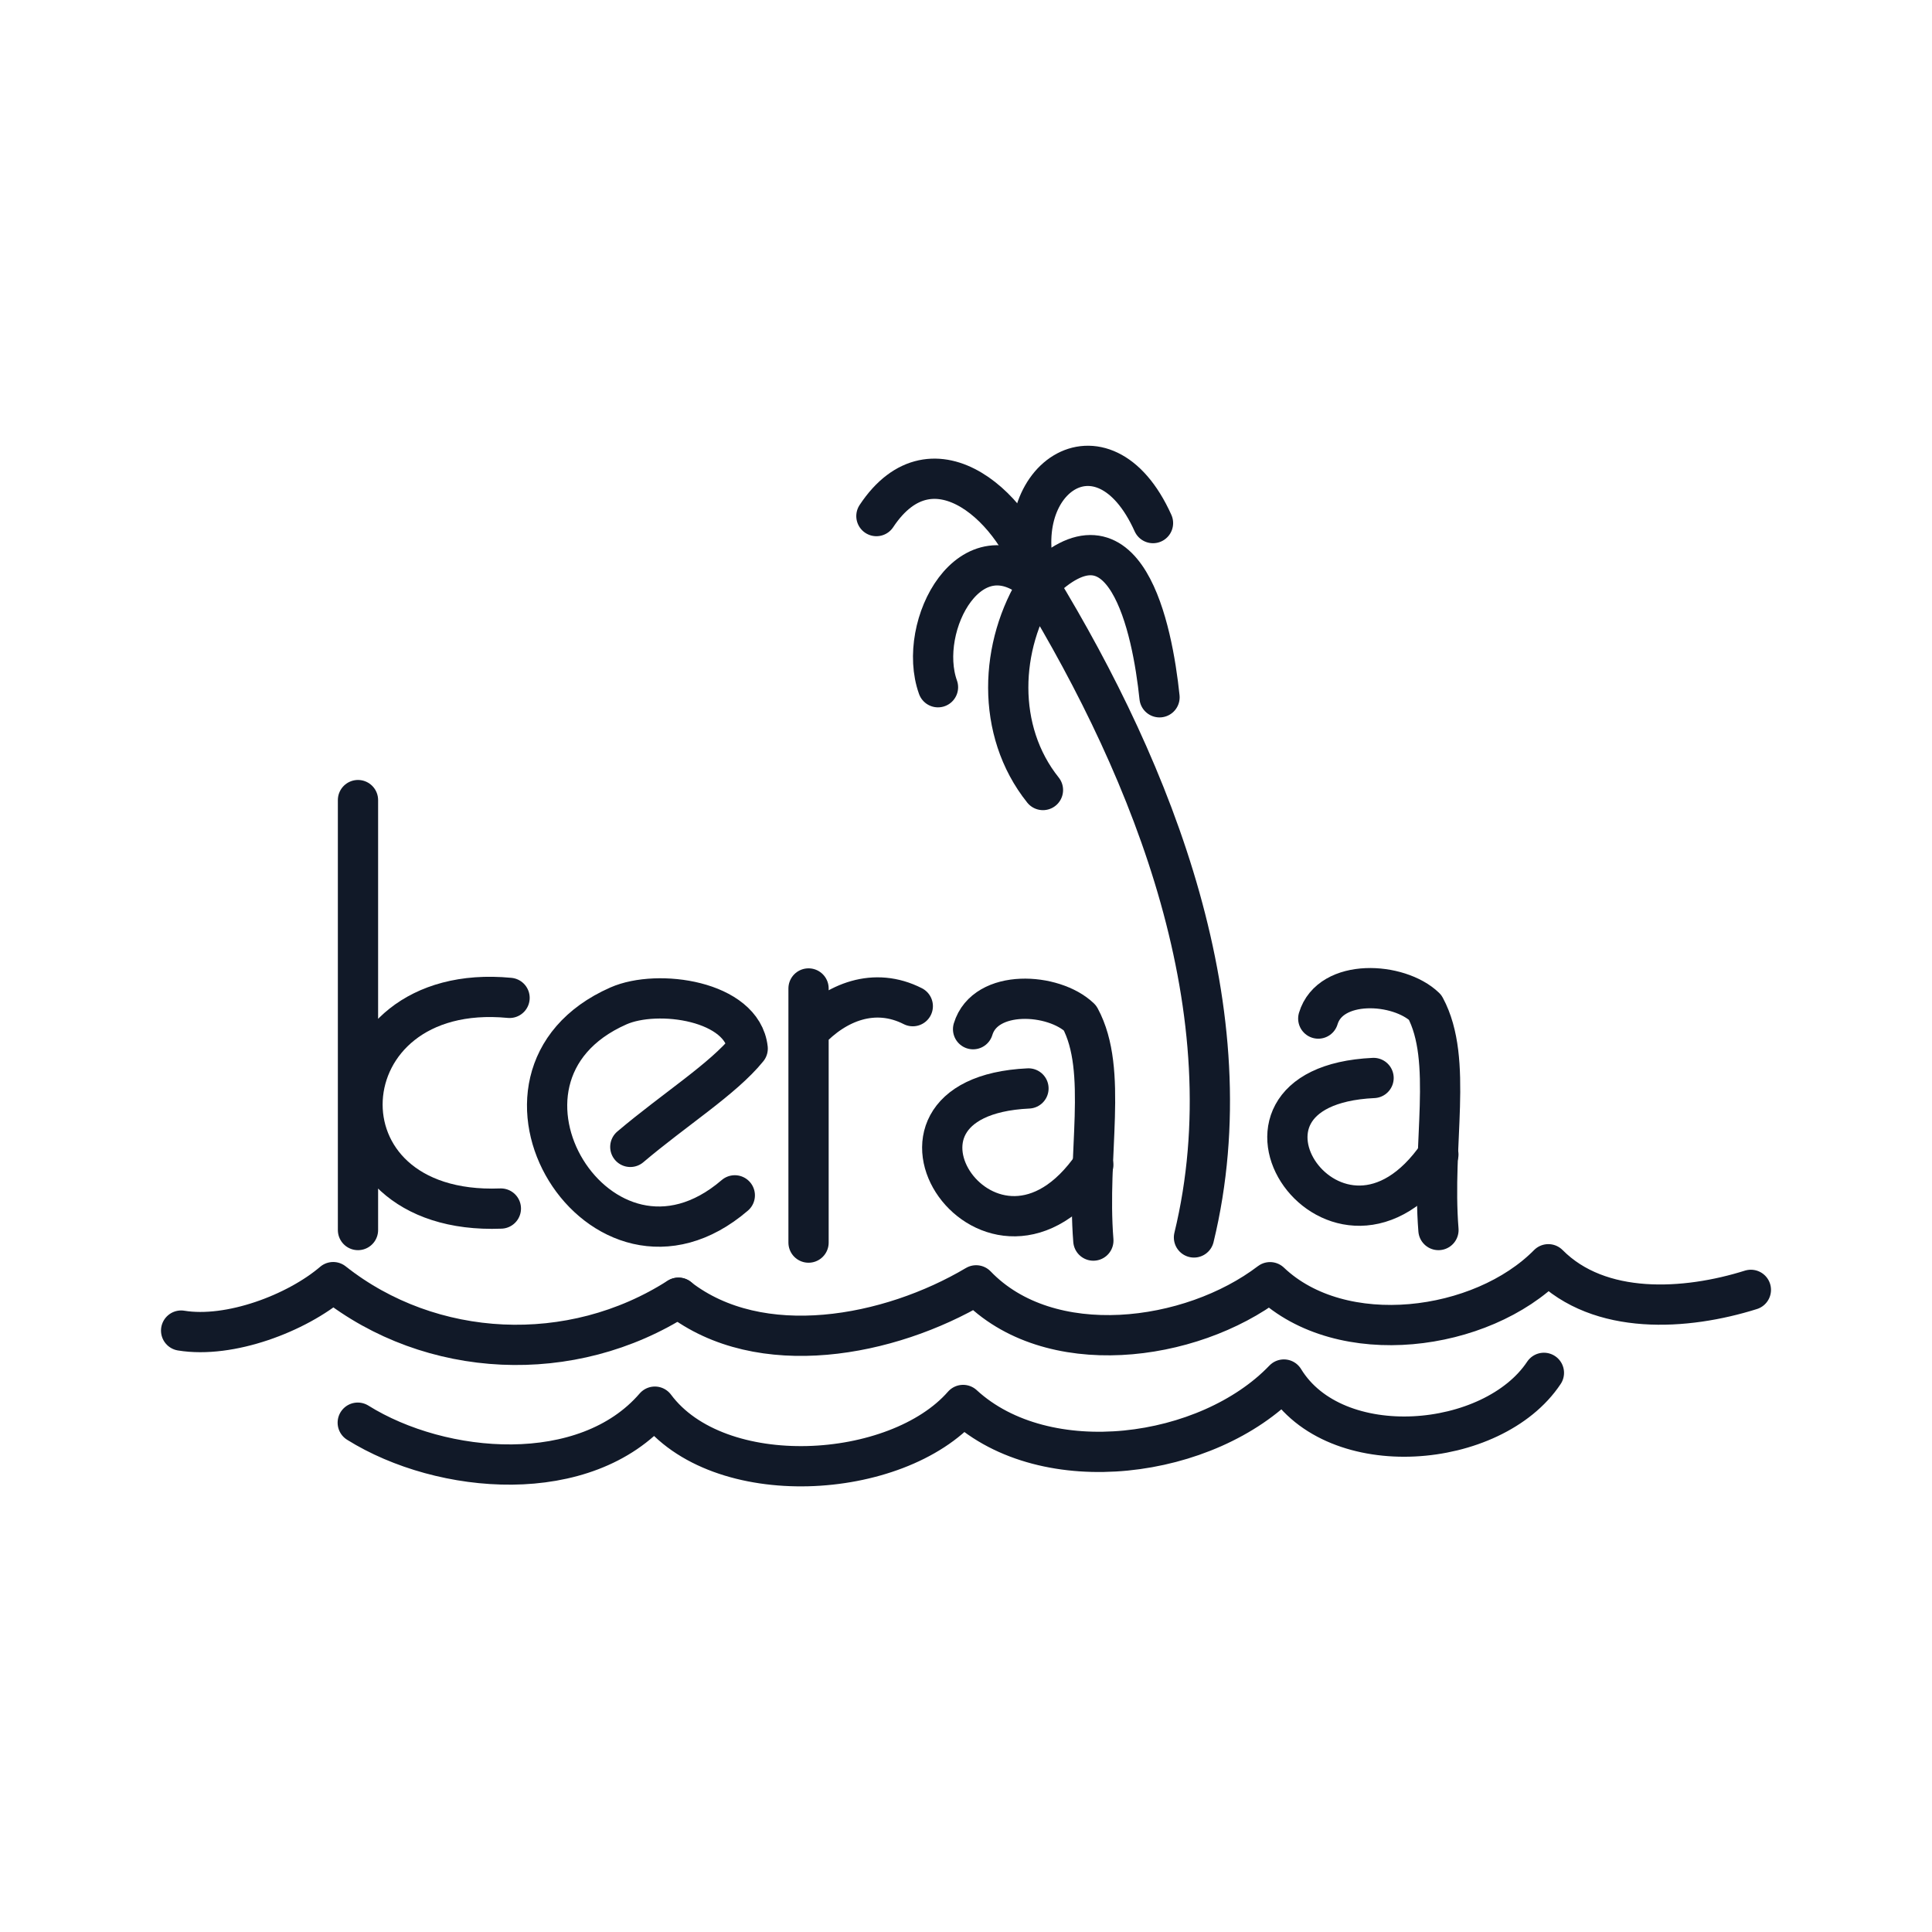
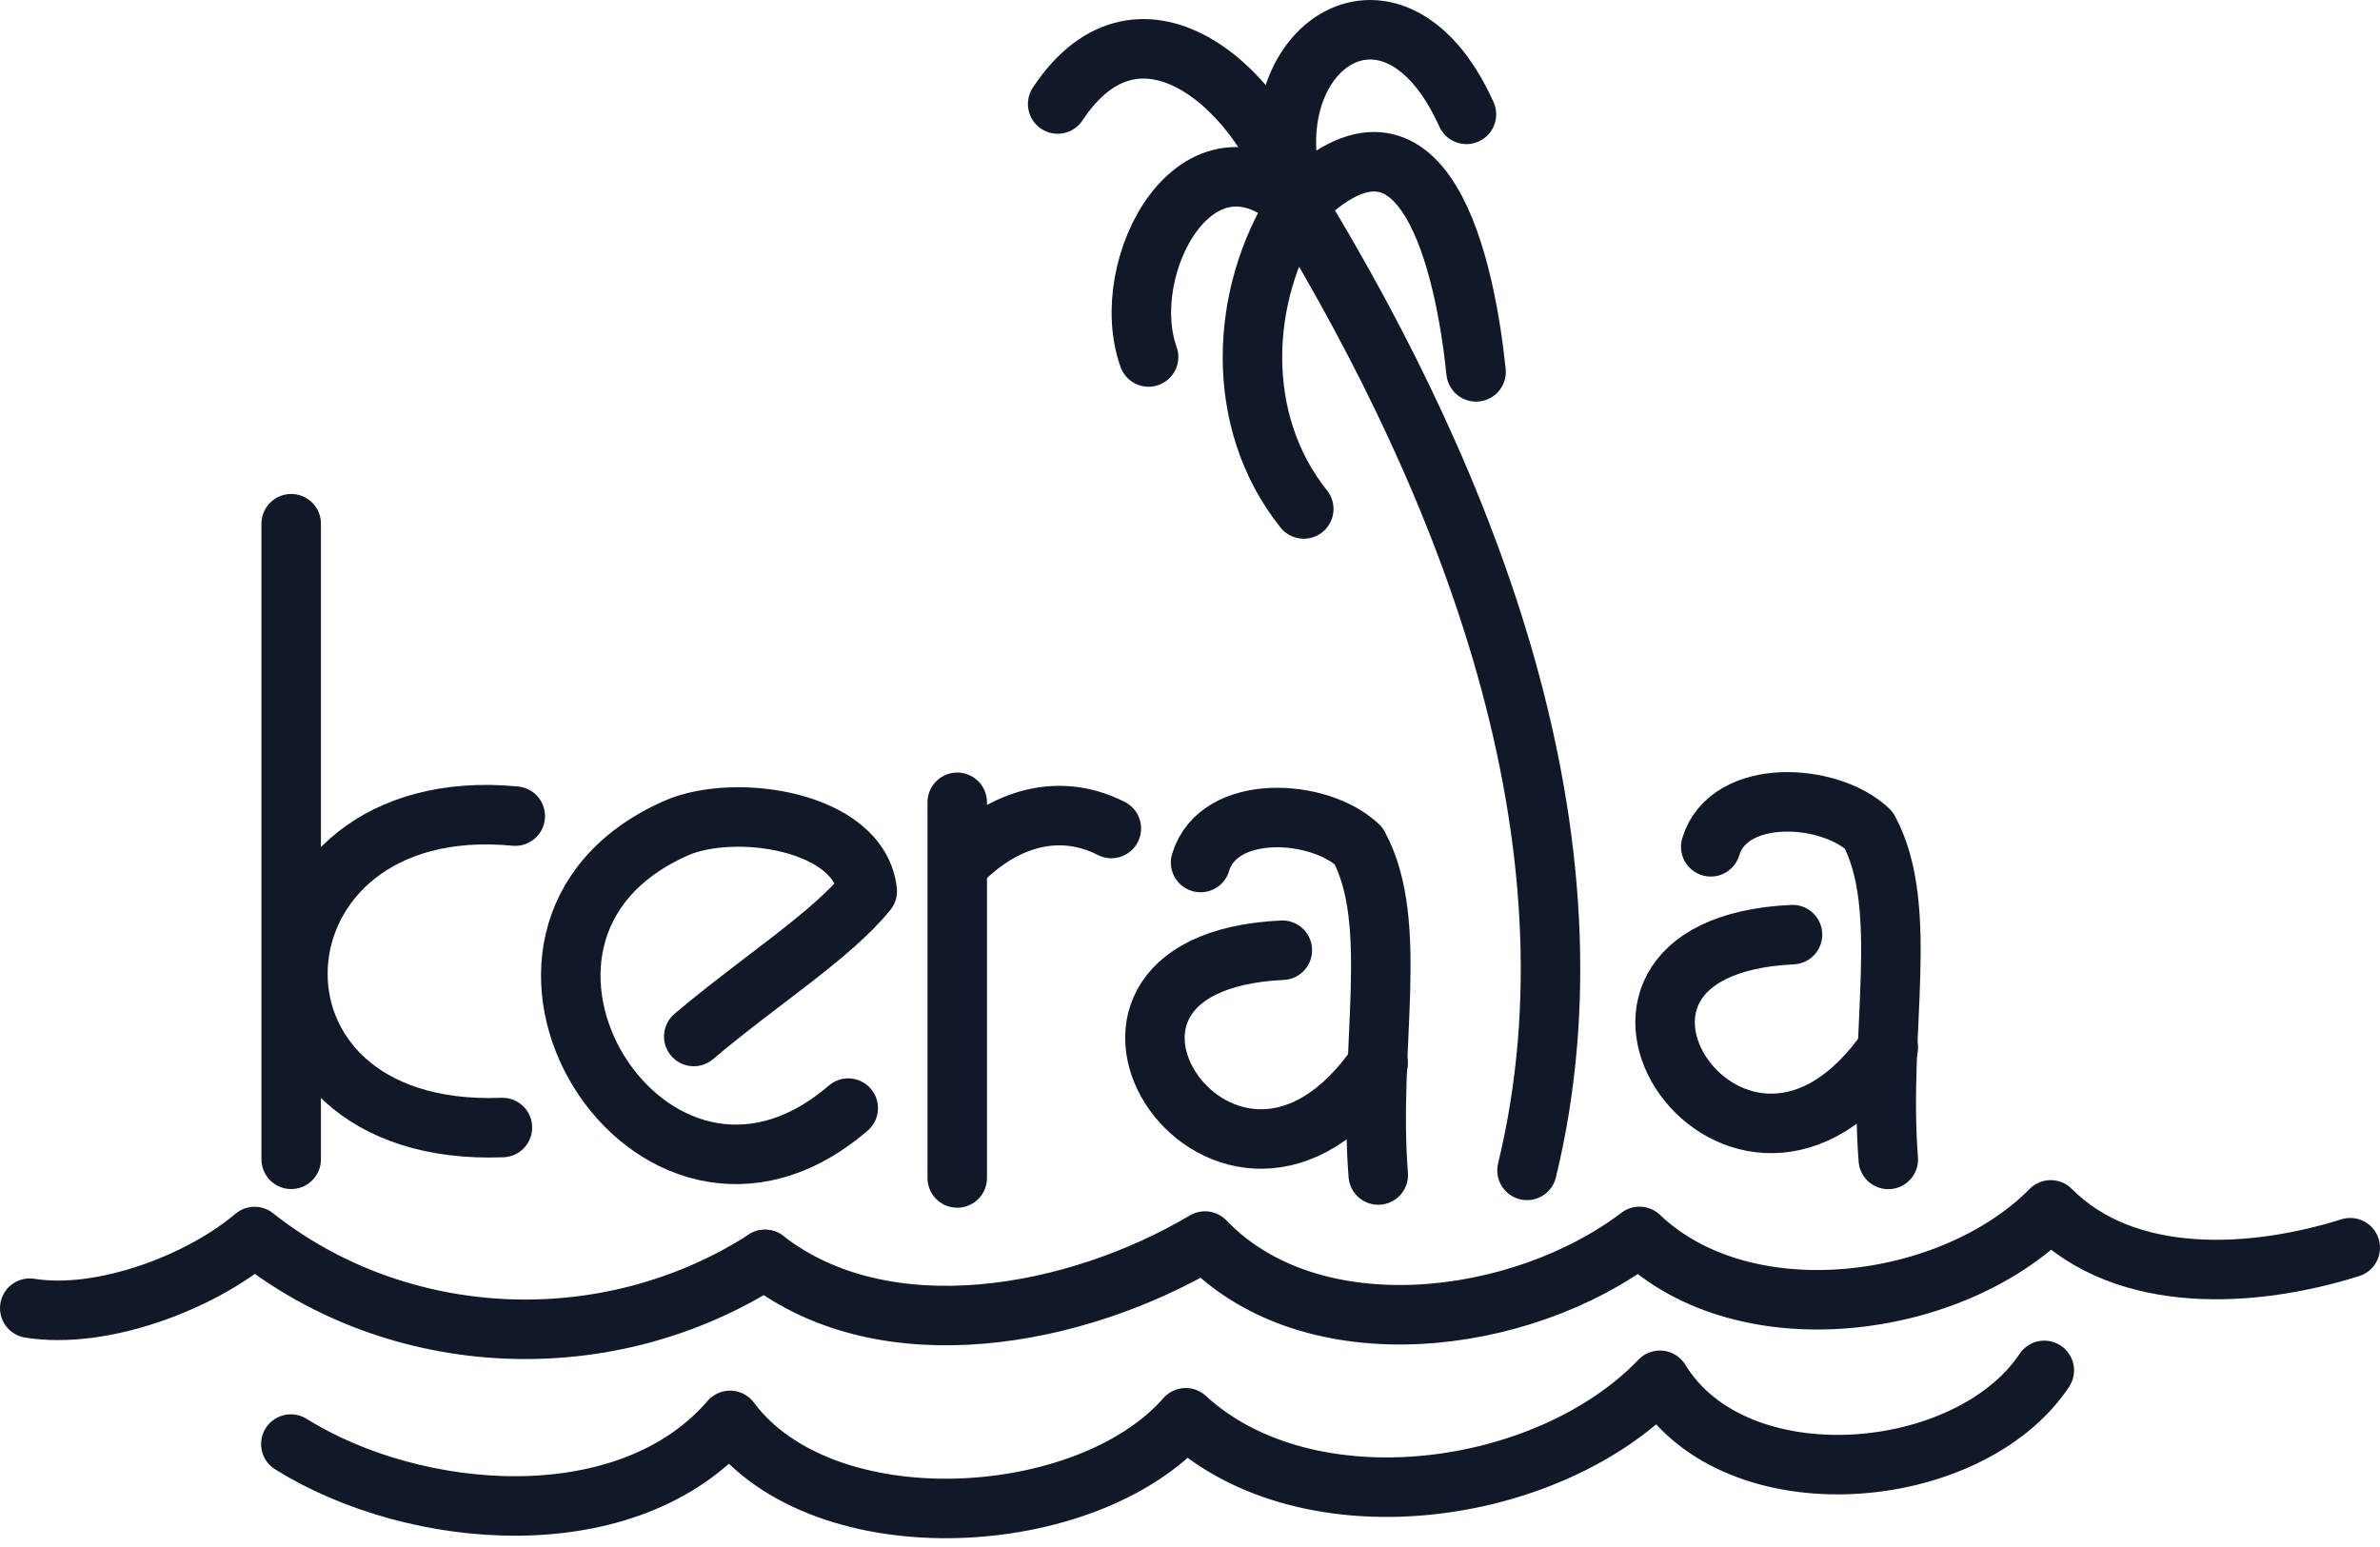
- <svg xmlns="http://www.w3.org/2000/svg" width="24" height="24" viewBox="0 0 24 24" fill="none">
-   <path d="M16.376 12.653C16.527 12.15 17.376 12.198 17.703 12.513C18.056 13.169 17.784 14.211 17.869 15.28" stroke="#111928" stroke-width="0.5" stroke-linecap="round" stroke-linejoin="round" />
-   <path d="M17.868 14.341C16.615 16.166 14.813 13.497 17.063 13.391M7.83 14.247C8.38 13.781 8.984 13.402 9.288 13.026C9.222 12.43 8.171 12.28 7.682 12.496C5.682 13.379 7.466 16.276 9.128 14.849M10.044 12.279V15.436M10.044 12.813C10.387 12.444 10.865 12.258 11.339 12.499M12.899 7.259C14.334 9.616 15.511 12.576 14.832 15.372M12.899 7.259C12.415 8.017 12.366 9.076 12.956 9.814M12.899 7.259C12.067 6.491 11.379 7.776 11.652 8.537M12.899 7.259C12.469 5.964 13.699 5.111 14.323 6.498" stroke="#111928" stroke-width="0.5" stroke-linecap="round" stroke-linejoin="round" />
-   <path d="M10.887 6.411C11.595 5.342 12.652 6.332 12.899 7.259C13.982 6.167 14.315 7.807 14.404 8.662M12.088 12.785C12.24 12.281 13.088 12.33 13.416 12.645C13.77 13.301 13.497 14.343 13.582 15.411" stroke="#111928" stroke-width="0.5" stroke-linecap="round" stroke-linejoin="round" />
-   <path d="M13.581 14.472C12.328 16.297 10.525 13.627 12.776 13.521M2.25 16.529C2.853 16.628 3.684 16.316 4.139 15.927C5.353 16.887 7.1 16.971 8.428 16.12" stroke="#111928" stroke-width="0.5" stroke-linecap="round" stroke-linejoin="round" />
-   <path d="M8.428 16.122C9.443 16.91 11.046 16.608 12.126 15.967C13.031 16.909 14.79 16.68 15.777 15.928C16.667 16.775 18.406 16.545 19.234 15.705C19.87 16.346 20.942 16.277 21.75 16.023M4.444 17.673C5.492 18.327 7.275 18.472 8.135 17.474C8.92 18.529 11.138 18.397 11.964 17.453C12.991 18.398 15.005 18.123 15.949 17.137C16.584 18.177 18.545 18.008 19.179 17.054M4.447 9.939V15.28M6.33 12.396C4.008 12.173 3.821 15.107 6.222 15.013" stroke="#111928" stroke-width="0.5" stroke-linecap="round" stroke-linejoin="round" />
+ <svg xmlns="http://www.w3.org/2000/svg" width="20" height="13" viewBox="0 0 20 13" fill="none">
+   <path d="M14.376 7.116C14.527 6.613 15.376 6.661 15.704 6.976C16.056 7.632 15.784 8.674 15.868 9.743" stroke="#111928" stroke-width="0.5" stroke-linecap="round" stroke-linejoin="round" />
+   <path d="M15.868 8.804C14.615 10.629 12.813 7.96 15.063 7.854M5.83 8.71C6.38 8.244 6.984 7.865 7.288 7.489C7.222 6.893 6.171 6.743 5.682 6.959C3.682 7.842 5.466 10.739 7.128 9.312M8.044 6.742V9.899M8.044 7.276C8.387 6.907 8.865 6.721 9.339 6.962M10.899 1.722C12.334 4.079 13.511 7.039 12.832 9.835M10.899 1.722C10.415 2.48 10.366 3.539 10.956 4.277M10.899 1.722C10.067 0.954 9.379 2.239 9.652 3M10.899 1.722C10.469 0.427 11.699 -0.426 12.323 0.961" stroke="#111928" stroke-width="0.5" stroke-linecap="round" stroke-linejoin="round" />
+   <path d="M8.888 0.874C9.595 -0.195 10.652 0.795 10.899 1.722C11.982 0.63 12.315 2.27 12.404 3.125M10.089 7.248C10.24 6.744 11.089 6.793 11.417 7.108C11.77 7.764 11.497 8.806 11.582 9.874" stroke="#111928" stroke-width="0.5" stroke-linecap="round" stroke-linejoin="round" />
+   <path d="M11.581 8.935C10.328 10.76 8.526 8.091 10.776 7.985M0.25 10.993C0.853 11.091 1.684 10.779 2.139 10.391C3.353 11.351 5.1 11.435 6.429 10.584" stroke="#111928" stroke-width="0.5" stroke-linecap="round" stroke-linejoin="round" />
+   <path d="M6.428 10.583C7.443 11.371 9.046 11.07 10.126 10.429C11.031 11.371 12.79 11.141 13.777 10.39C14.666 11.237 16.405 11.007 17.233 10.167C17.869 10.808 18.942 10.739 19.75 10.485M2.444 12.135C3.492 12.789 5.275 12.934 6.135 11.936C6.92 12.991 9.138 12.859 9.964 11.914C10.991 12.859 13.005 12.585 13.949 11.599C14.584 12.639 16.544 12.469 17.179 11.516M2.447 4.401V9.742M4.33 6.858C2.008 6.635 1.821 9.569 4.222 9.475" stroke="#111928" stroke-width="0.5" stroke-linecap="round" stroke-linejoin="round" />
</svg>
